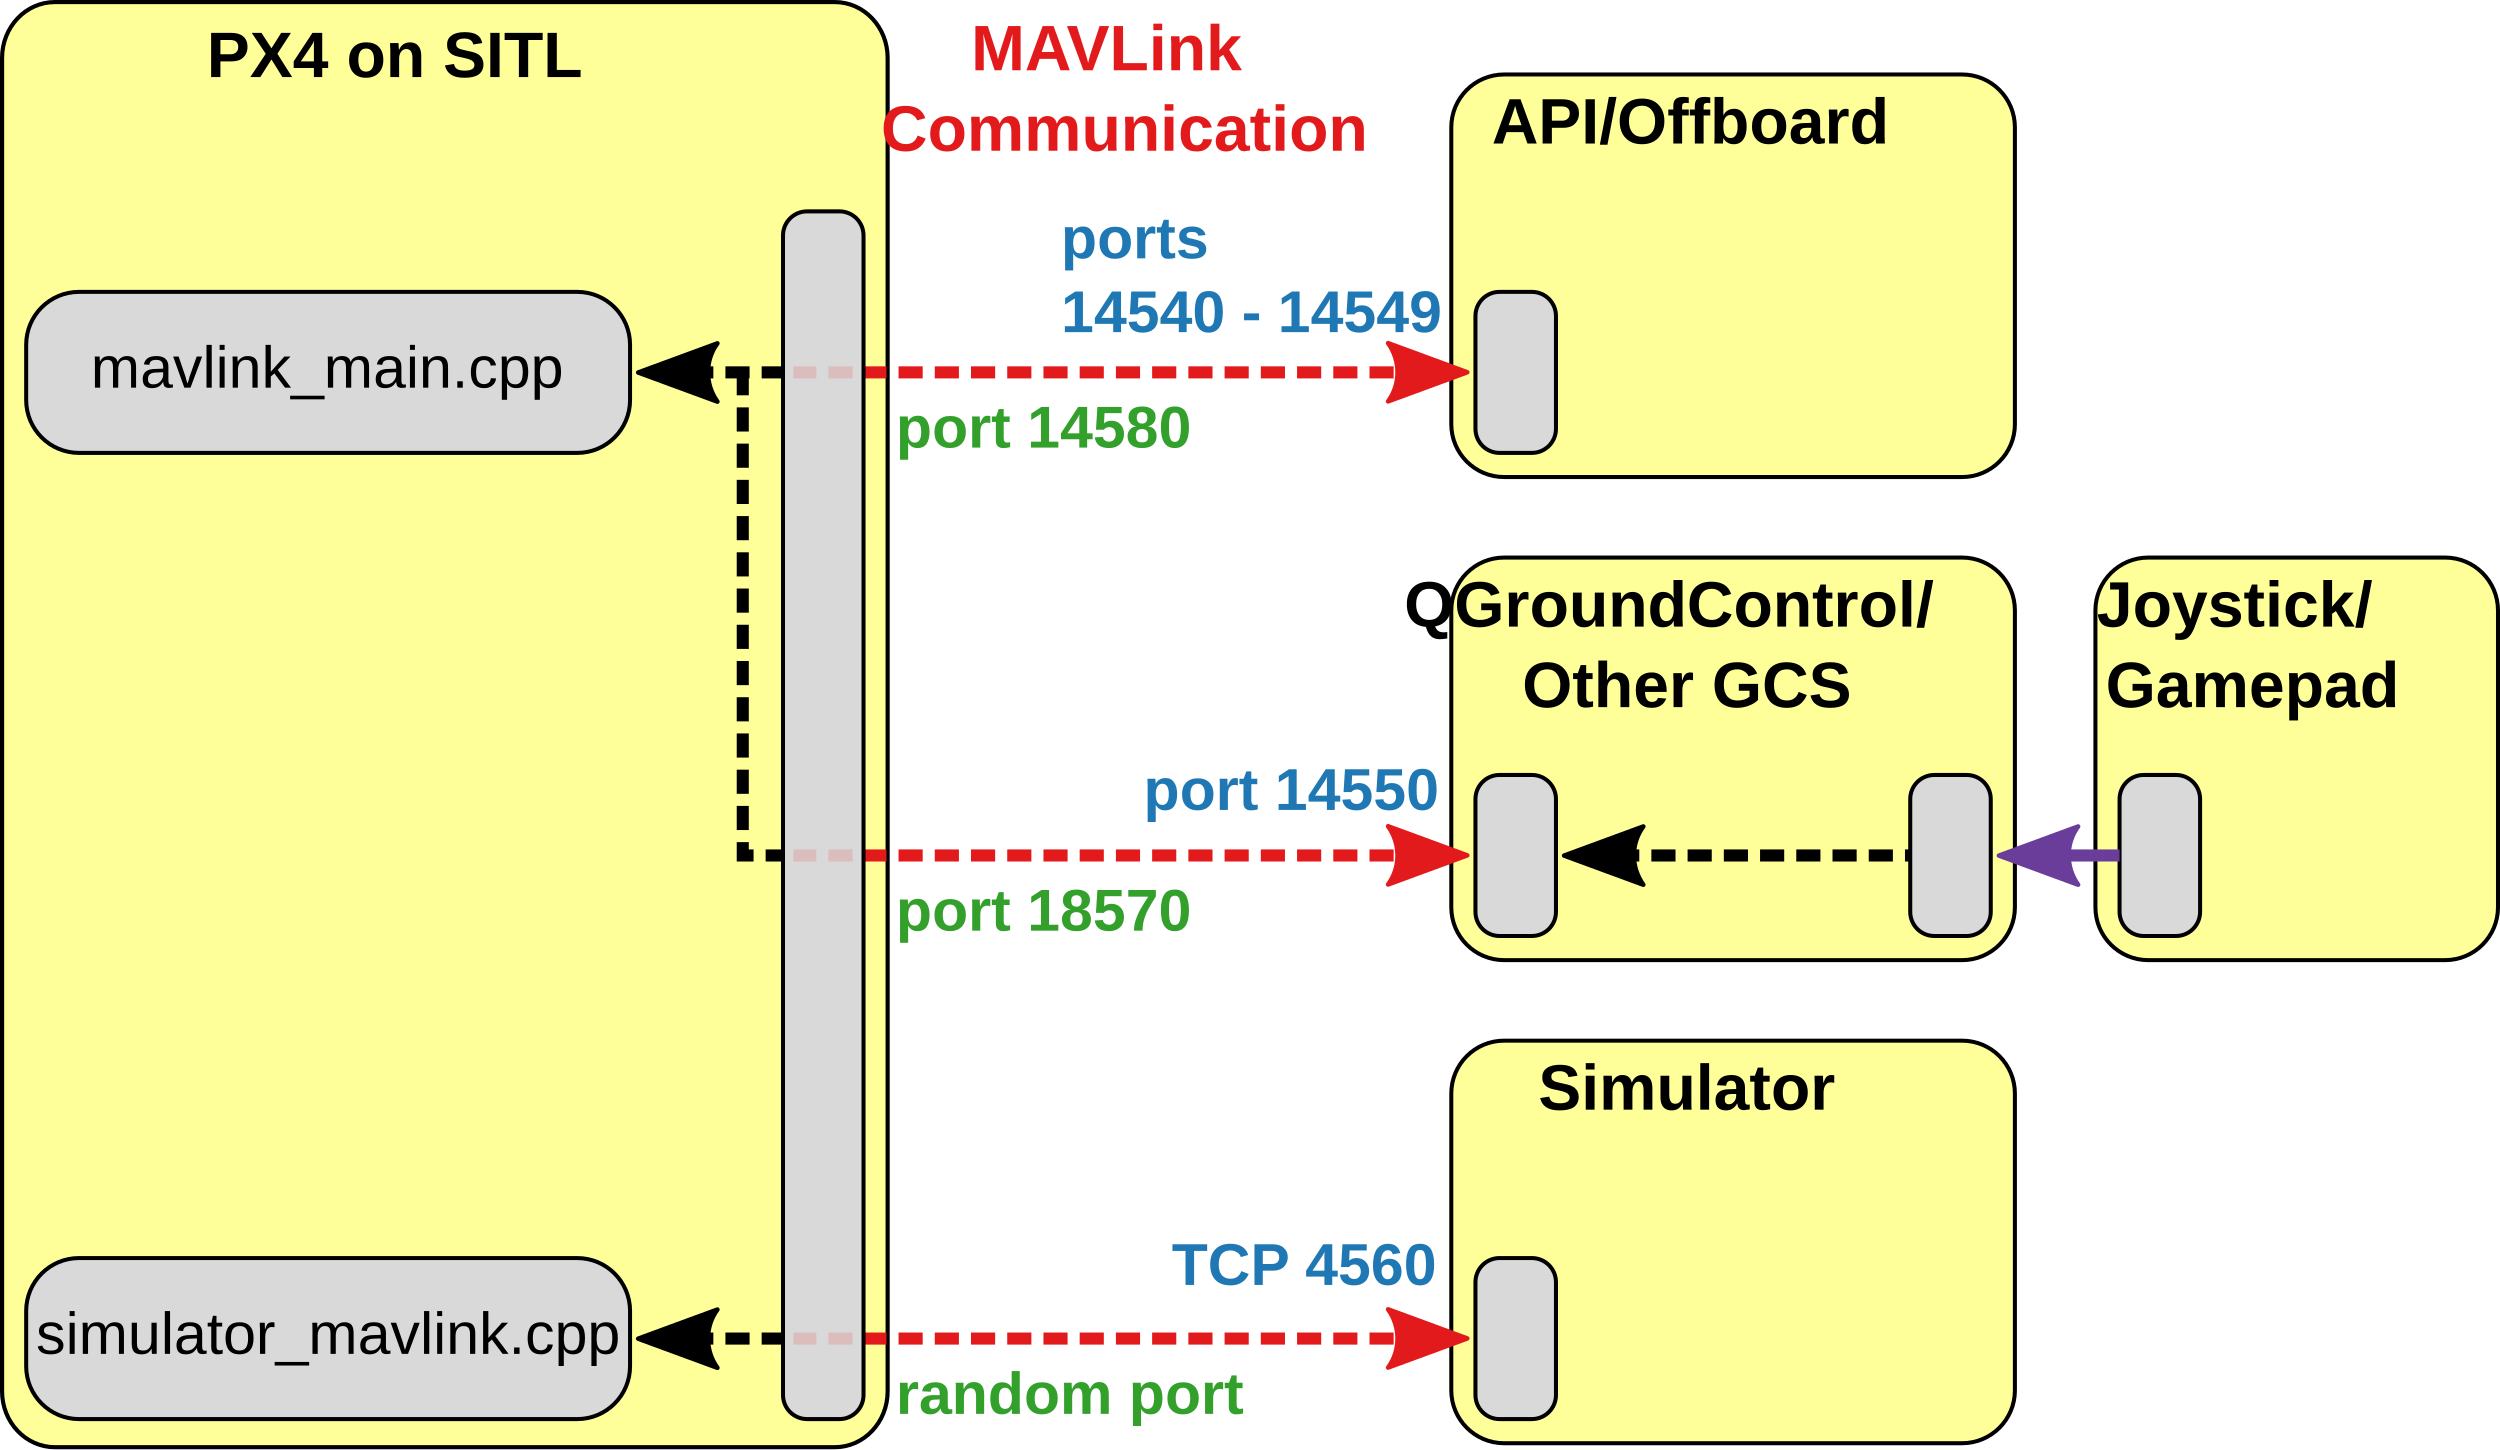
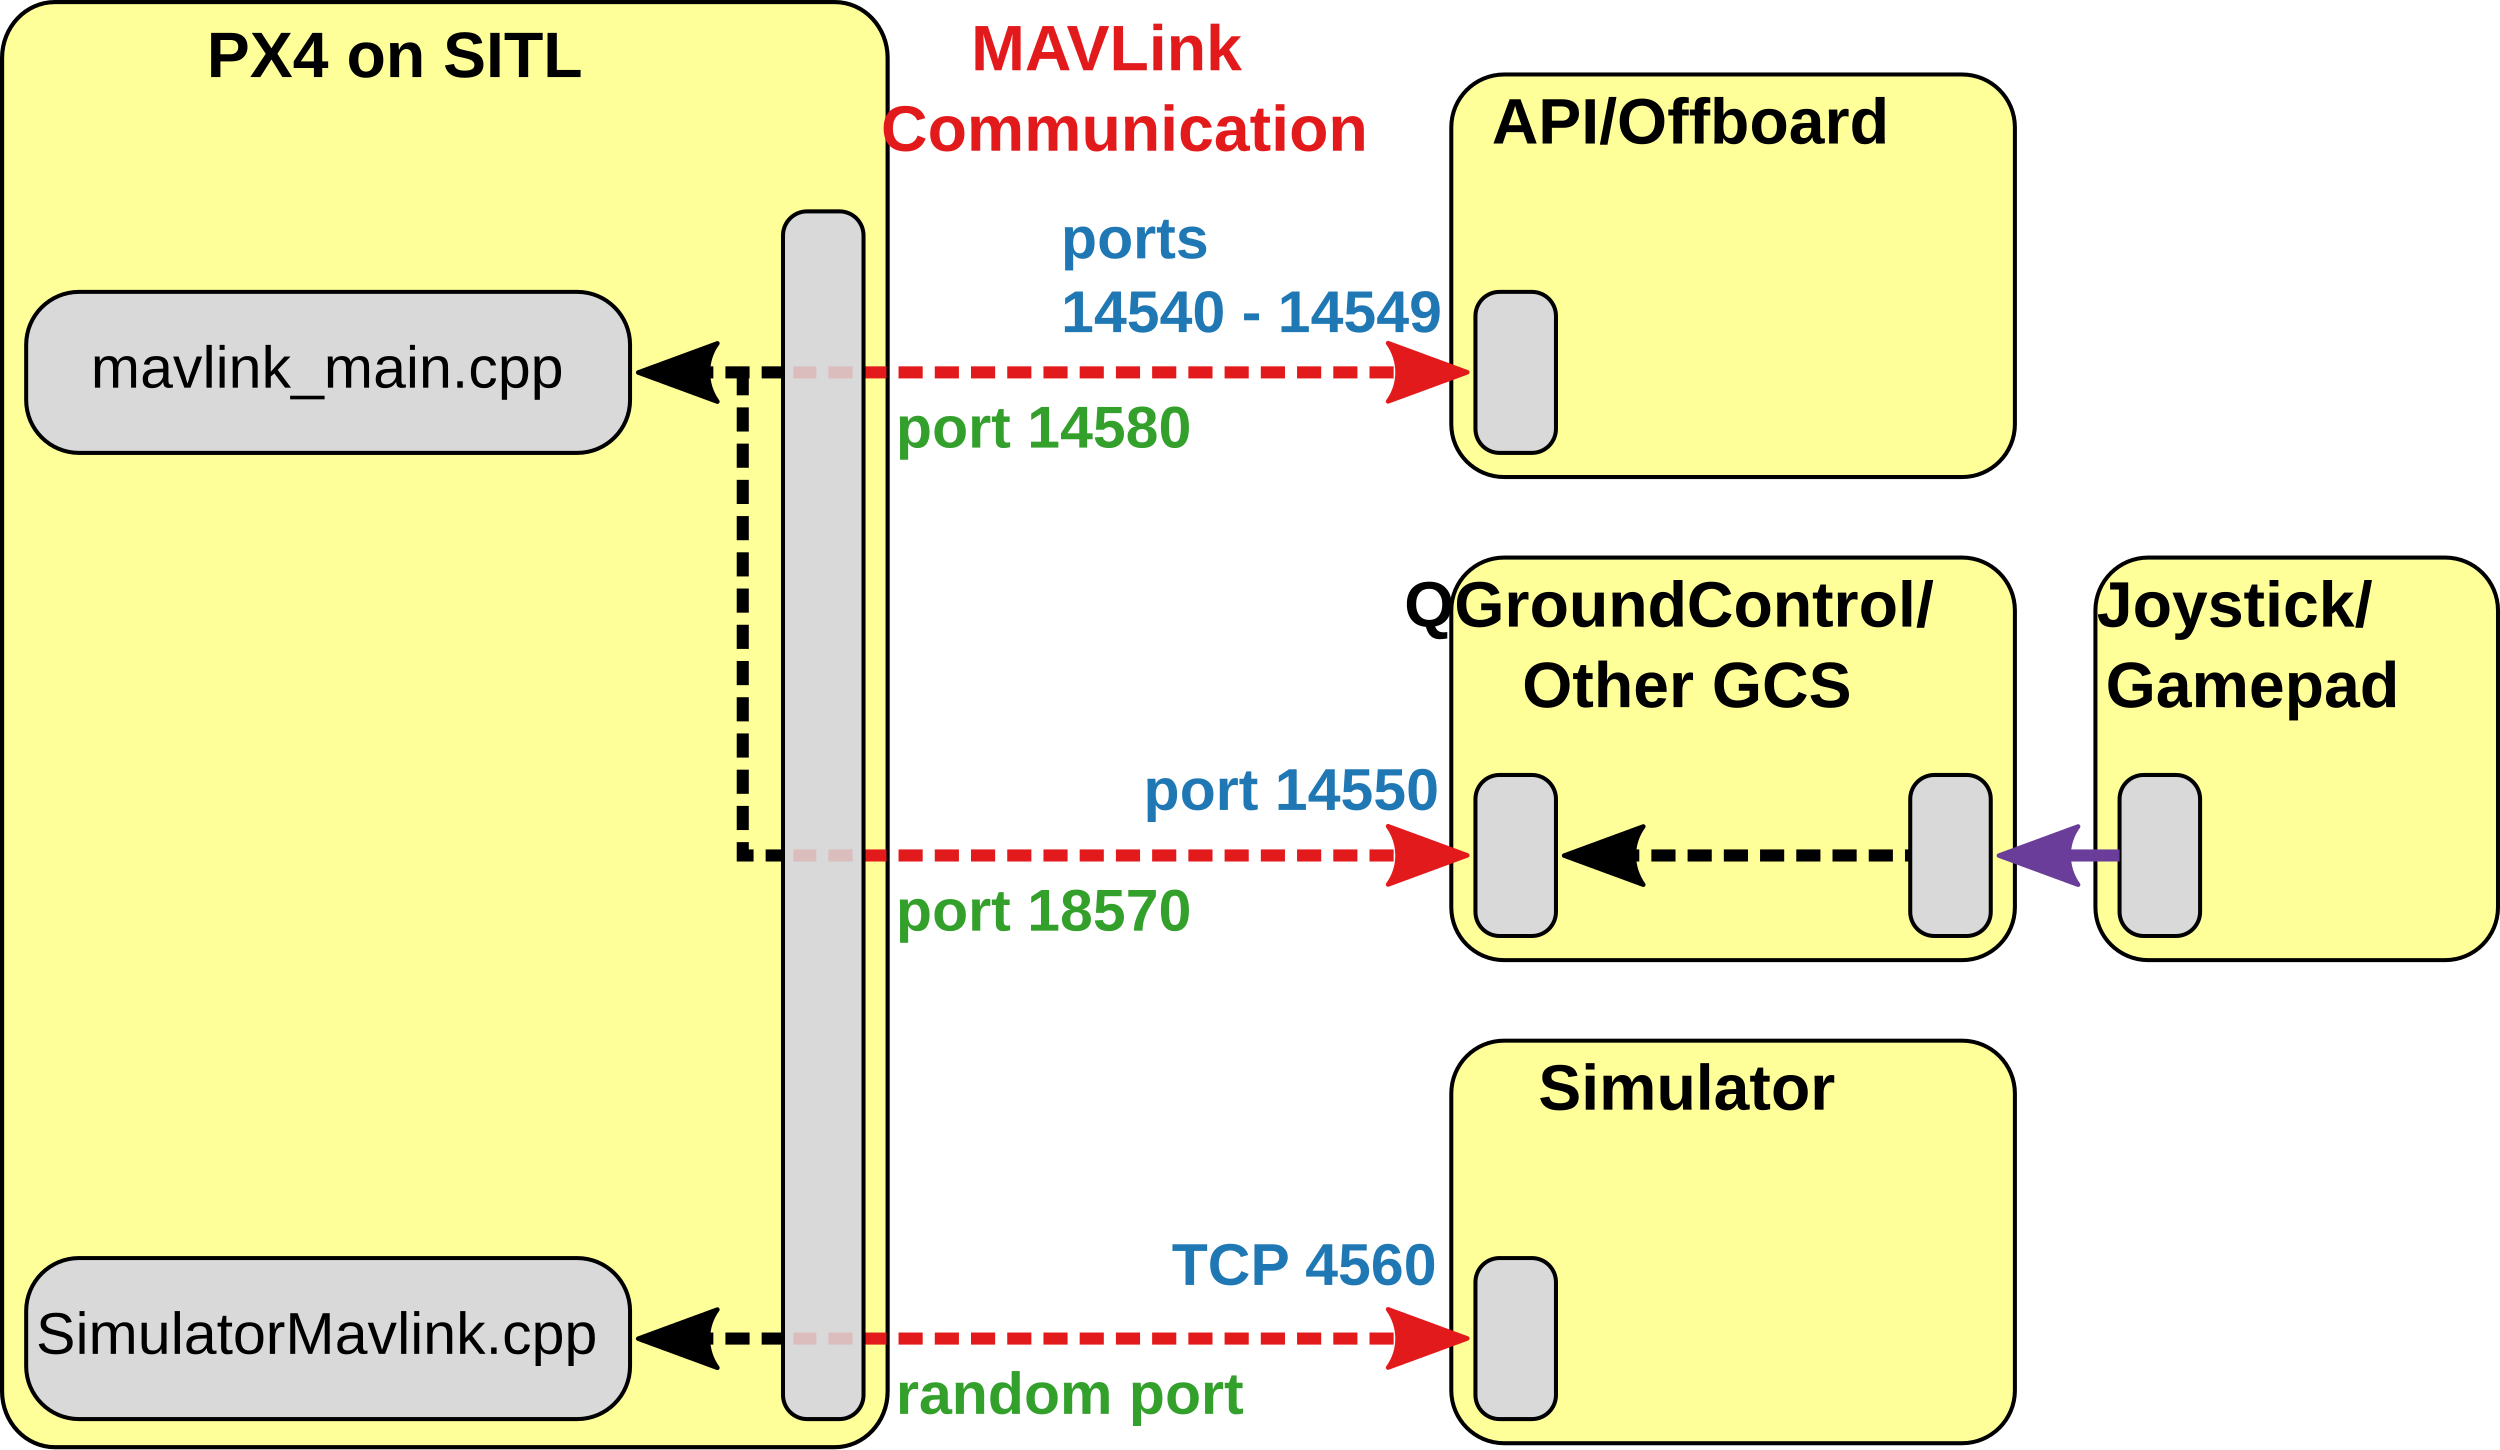
<svg xmlns="http://www.w3.org/2000/svg" width="164.306mm" height="95.25mm" viewBox="0 0 164.306 95.25" version="1.1" id="svg4553">
  <defs id="defs4547">
    <marker style="overflow:visible" id="marker3113" refX="0" refY="0" orient="auto">
      <path transform="scale(0.6)" d="M 8.719,4.034 -2.207,0.016 8.719,-4.002 c -1.745,2.372 -1.735,5.617 -6e-7,8.035 z" style="fill:#000000;fill-opacity:1;fill-rule:evenodd;stroke:#000000;stroke-width:0.625;stroke-linejoin:round;stroke-opacity:1" id="path3111" />
    </marker>
    <marker orient="auto" refY="0" refX="0" id="Arrow2Mend" style="overflow:visible">
      <path id="path1414" style="fill:#e31a1c;fill-opacity:1;fill-rule:evenodd;stroke:#e31a1c;stroke-width:0.625;stroke-linejoin:round;stroke-opacity:1" d="M 8.719,4.034 -2.207,0.016 8.719,-4.002 c -1.745,2.372 -1.735,5.617 -6e-7,8.035 z" transform="scale(-0.6)" />
    </marker>
    <marker orient="auto" refY="0" refX="0" id="marker2195" style="overflow:visible">
      <path id="path2193" style="fill:#000000;fill-opacity:1;fill-rule:evenodd;stroke:#000000;stroke-width:0.625;stroke-linejoin:round;stroke-opacity:1" d="M 8.719,4.034 -2.207,0.016 8.719,-4.002 c -1.745,2.372 -1.735,5.617 -6e-7,8.035 z" transform="matrix(-1.1,0,0,-1.1,-1.1,0)" />
    </marker>
    <marker orient="auto" refY="0" refX="0" id="marker2119" style="overflow:visible">
      <path id="path2117" d="M 0,0 5,-5 -12.5,0 5,5 Z" style="fill:#000000;fill-opacity:1;fill-rule:evenodd;stroke:#000000;stroke-width:1pt;stroke-opacity:1" transform="matrix(-0.4,0,0,-0.4,-4,0)" />
    </marker>
    <marker orient="auto" refY="0" refX="0" id="Arrow1Send" style="overflow:visible">
      <path id="path1402" d="M 0,0 5,-5 -12.5,0 5,5 Z" style="fill:#000000;fill-opacity:1;fill-rule:evenodd;stroke:#000000;stroke-width:1pt;stroke-opacity:1" transform="matrix(-0.2,0,0,-0.2,-1.2,0)" />
    </marker>
    <marker style="overflow:visible" id="marker1987" refX="0" refY="0" orient="auto">
      <path transform="scale(0.6)" d="M 8.719,4.034 -2.207,0.016 8.719,-4.002 c -1.745,2.372 -1.735,5.617 -6e-7,8.035 z" style="fill:#6a3d9a;fill-opacity:1;fill-rule:evenodd;stroke:#6a3d9a;stroke-width:0.625;stroke-linejoin:round;stroke-opacity:1" id="path1985" />
    </marker>
    <marker orient="auto" refY="0" refX="0" id="marker1923" style="overflow:visible">
      <path id="path1921" d="M 0,0 5,-5 -12.5,0 5,5 Z" style="fill:#000000;fill-opacity:1;fill-rule:evenodd;stroke:#000000;stroke-width:1pt;stroke-opacity:1" transform="matrix(-0.4,0,0,-0.4,-4,0)" />
    </marker>
    <marker orient="auto" refY="0" refX="0" id="Arrow2Lend" style="overflow:visible">
      <path id="path1408" style="fill:#000000;fill-opacity:1;fill-rule:evenodd;stroke:#000000;stroke-width:0.625;stroke-linejoin:round;stroke-opacity:1" d="M 8.719,4.034 -2.207,0.016 8.719,-4.002 c -1.745,2.372 -1.735,5.617 -6e-7,8.035 z" transform="matrix(-1.1,0,0,-1.1,-1.1,0)" />
    </marker>
    <marker orient="auto" refY="0" refX="0" id="Arrow1Mend" style="overflow:visible">
      <path id="path1396" d="M 0,0 5,-5 -12.5,0 5,5 Z" style="fill:#000000;fill-opacity:1;fill-rule:evenodd;stroke:#000000;stroke-width:1pt;stroke-opacity:1" transform="matrix(-0.4,0,0,-0.4,-4,0)" />
    </marker>
    <marker orient="auto" refY="0" refX="0" id="Arrow2Mstart" style="overflow:visible">
      <path id="path1411" style="fill:#000000;fill-opacity:1;fill-rule:evenodd;stroke:#000000;stroke-width:0.625;stroke-linejoin:round;stroke-opacity:1" d="M 8.719,4.034 -2.207,0.016 8.719,-4.002 c -1.745,2.372 -1.735,5.617 -6e-7,8.035 z" transform="scale(0.6)" />
    </marker>
    <marker orient="auto" refY="0" refX="0" id="Arrow1Sstart" style="overflow:visible">
      <path id="path1399" d="M 0,0 5,-5 -12.5,0 5,5 Z" style="fill:#000000;fill-opacity:1;fill-rule:evenodd;stroke:#000000;stroke-width:1pt;stroke-opacity:1" transform="matrix(0.2,0,0,0.2,1.2,0)" />
    </marker>
    <marker orient="auto" refY="0" refX="0" id="marker1671" style="overflow:visible">
      <path id="path1669" d="M 0,0 5,-5 -12.5,0 5,5 Z" style="fill:#000000;fill-opacity:1;fill-rule:evenodd;stroke:#000000;stroke-width:1pt;stroke-opacity:1" transform="matrix(0.4,0,0,0.4,4,0)" />
    </marker>
    <marker orient="auto" refY="0" refX="0" id="Arrow1Mstart" style="overflow:visible">
      <path id="path1393" d="M 0,0 5,-5 -12.5,0 5,5 Z" style="fill:#000000;fill-opacity:1;fill-rule:evenodd;stroke:#000000;stroke-width:1pt;stroke-opacity:1" transform="matrix(0.4,0,0,0.4,4,0)" />
    </marker>
    <marker orient="auto" refY="0" refX="0" id="Arrow2Mend-3" style="overflow:visible">
      <path id="path1414-1" style="fill:#e31a1c;fill-opacity:1;fill-rule:evenodd;stroke:#e31a1c;stroke-width:0.625;stroke-linejoin:round;stroke-opacity:1" d="M 8.719,4.034 -2.207,0.016 8.719,-4.002 c -1.745,2.372 -1.735,5.617 -6e-7,8.035 z" transform="scale(-0.6)" />
    </marker>
    <marker orient="auto" refY="0" refX="0" id="Arrow2Mend-3-4" style="overflow:visible">
      <path id="path1414-1-7" style="fill:#e31a1c;fill-opacity:1;fill-rule:evenodd;stroke:#e31a1c;stroke-width:0.625;stroke-linejoin:round;stroke-opacity:1" d="M 8.719,4.034 -2.207,0.016 8.719,-4.002 c -1.745,2.372 -1.735,5.617 -6e-7,8.035 z" transform="scale(-0.6)" />
    </marker>
    <marker orient="auto" refY="0" refX="0" id="Arrow2Mend-5" style="overflow:visible">
      <path id="path1414-5" style="fill:#000000;fill-opacity:1;fill-rule:evenodd;stroke:#000000;stroke-width:0.625;stroke-linejoin:round;stroke-opacity:1" d="M 8.719,4.034 -2.207,0.016 8.719,-4.002 c -1.745,2.372 -1.735,5.617 -6e-7,8.035 z" transform="scale(-0.6)" />
    </marker>
    <marker style="overflow:visible" id="marker3113-6" refX="0" refY="0" orient="auto">
      <path transform="scale(0.6)" d="M 8.719,4.034 -2.207,0.016 8.719,-4.002 c -1.745,2.372 -1.735,5.617 -6e-7,8.035 z" style="fill:#000000;fill-opacity:1;fill-rule:evenodd;stroke:#000000;stroke-width:0.625;stroke-linejoin:round;stroke-opacity:1" id="path3111-5" />
    </marker>
    <marker style="overflow:visible" id="marker3113-6-9" refX="0" refY="0" orient="auto">
      <path transform="scale(0.6)" d="M 8.719,4.034 -2.207,0.016 8.719,-4.002 c -1.745,2.372 -1.735,5.617 -6e-7,8.035 z" style="fill:#000000;fill-opacity:1;fill-rule:evenodd;stroke:#000000;stroke-width:0.625;stroke-linejoin:round;stroke-opacity:1" id="path3111-5-3" />
    </marker>
    <marker orient="auto" refY="0" refX="0" id="Arrow2Mend-36" style="overflow:visible">
      <path id="path1414-7" style="fill:#e31a1c;fill-opacity:1;fill-rule:evenodd;stroke:#e31a1c;stroke-width:0.625;stroke-linejoin:round;stroke-opacity:1" d="M 8.719,4.034 -2.207,0.016 8.719,-4.002 c -1.745,2.372 -1.735,5.617 -6e-7,8.035 z" transform="scale(-0.6)" />
    </marker>
  </defs>
  <g id="layer1" transform="translate(85.70808,-58.13827)">
    <rect style="opacity:1;fill:#ffff99;fill-opacity:1;stroke:#000000;stroke-width:0.272;stroke-miterlimit:4;stroke-dasharray:none;paint-order:normal" id="rect899-5-9-9-6-2-9-3" width="58.201" height="94.978" x="-85.572" y="58.274" rx="3.472" ry="3.667" />
    <rect style="opacity:1;fill:#ffff99;fill-opacity:1;stroke:#000000;stroke-width:0.265;stroke-miterlimit:4;stroke-dasharray:none;paint-order:normal" id="rect899-5-9-9-6-2-9-3-6-7" width="37.042" height="26.458" x="9.674" y="63.033" rx="3.473" ry="3.473" />
    <rect style="opacity:1;fill:#ffff99;fill-opacity:1;stroke:#000000;stroke-width:0.265;stroke-miterlimit:4;stroke-dasharray:none;paint-order:normal" id="rect899-5-9-9-6-2-9-3-6-7-5" width="37.042" height="26.458" x="9.674" y="94.783" rx="3.473" ry="3.473" />
    <rect style="opacity:1;fill:#ffff99;fill-opacity:1;stroke:#000000;stroke-width:0.265;stroke-miterlimit:4;stroke-dasharray:none;paint-order:normal" id="rect899-5-9-9-6-2-9-3-6-7-5-6" width="37.042" height="26.458" x="9.674" y="126.533" rx="3.473" ry="3.473" />
    <rect style="opacity:1;fill:#ffff99;fill-opacity:1;stroke:#000000;stroke-width:0.265;stroke-miterlimit:4;stroke-dasharray:none;paint-order:normal" id="rect899-5-9-9-6-2-9-3-6-7-5-2" width="26.458" height="26.458" x="52.008" y="94.783" rx="3.473" ry="3.473" />
    <text xml:space="preserve" style="font-style:normal;font-variant:normal;font-weight:normal;font-stretch:normal;font-size:4.233px;line-height:125%;font-family:Arial;-inkscape-font-specification:Arial;text-align:center;letter-spacing:0px;word-spacing:0px;text-anchor:middle;fill:#000000;fill-opacity:1;stroke:none;stroke-width:0.265px;stroke-linecap:butt;stroke-linejoin:miter;stroke-opacity:1" x="-56.825" y="63.205" id="text1034">
      <tspan id="tspan1032" x="-56.825" y="63.205" style="font-style:normal;font-variant:normal;font-weight:bold;font-stretch:normal;font-family:Arial;-inkscape-font-specification:'Arial Bold';text-align:center;text-anchor:middle;stroke-width:0.265px">PX4 on SITL</tspan>
    </text>
    <text xml:space="preserve" style="font-style:normal;font-variant:normal;font-weight:normal;font-stretch:normal;font-size:4.233px;line-height:125%;font-family:Arial;-inkscape-font-specification:Arial;text-align:center;letter-spacing:0px;word-spacing:0px;text-anchor:middle;fill:#000000;fill-opacity:1;stroke:none;stroke-width:0.265px;stroke-linecap:butt;stroke-linejoin:miter;stroke-opacity:1" x="28.33" y="67.57" id="text1034-1">
      <tspan id="tspan1032-2" x="28.33" y="67.57" style="font-style:normal;font-variant:normal;font-weight:bold;font-stretch:normal;font-family:Arial;-inkscape-font-specification:'Arial Bold';text-align:center;text-anchor:middle;stroke-width:0.265px">API/Offboard</tspan>
    </text>
    <text xml:space="preserve" style="font-style:normal;font-variant:normal;font-weight:normal;font-stretch:normal;font-size:4.233px;line-height:125%;font-family:Arial;-inkscape-font-specification:Arial;text-align:center;letter-spacing:0px;word-spacing:0px;text-anchor:middle;fill:#000000;fill-opacity:1;stroke:none;stroke-width:0.265px;stroke-linecap:butt;stroke-linejoin:miter;stroke-opacity:1" x="28.1" y="99.32" id="text1034-7">
      <tspan id="tspan1032-0" x="28.1" y="99.32" style="font-style:normal;font-variant:normal;font-weight:bold;font-stretch:normal;font-family:Arial;-inkscape-font-specification:'Arial Bold';text-align:center;text-anchor:middle;stroke-width:0.265px">QGroundControl/</tspan>
      <tspan x="28.1" y="104.612" style="font-style:normal;font-variant:normal;font-weight:bold;font-stretch:normal;font-family:Arial;-inkscape-font-specification:'Arial Bold';text-align:center;text-anchor:middle;stroke-width:0.265px" id="tspan1070">Other GCS</tspan>
    </text>
    <text xml:space="preserve" style="font-style:normal;font-variant:normal;font-weight:normal;font-stretch:normal;font-size:4.233px;line-height:125%;font-family:Arial;-inkscape-font-specification:Arial;text-align:center;letter-spacing:0px;word-spacing:0px;text-anchor:middle;fill:#000000;fill-opacity:1;stroke:none;stroke-width:0.265px;stroke-linecap:butt;stroke-linejoin:miter;stroke-opacity:1" x="28.091" y="131.07" id="text1034-9">
      <tspan id="tspan1032-3" x="28.091" y="131.07" style="font-style:normal;font-variant:normal;font-weight:bold;font-stretch:normal;font-family:Arial;-inkscape-font-specification:'Arial Bold';text-align:center;text-anchor:middle;stroke-width:0.265px">Simulator</tspan>
    </text>
    <text xml:space="preserve" style="font-style:normal;font-variant:normal;font-weight:bold;font-stretch:normal;font-size:4.233px;line-height:125%;font-family:Arial;-inkscape-font-specification:'Arial Bold';text-align:center;letter-spacing:0px;word-spacing:0px;text-anchor:middle;fill:#000000;fill-opacity:1;stroke:none;stroke-width:0.265px;stroke-linecap:butt;stroke-linejoin:miter;stroke-opacity:1" x="65.271" y="99.32" id="text1074">
      <tspan id="tspan1072" x="65.271" y="99.32" style="font-style:normal;font-variant:normal;font-weight:bold;font-stretch:normal;font-family:Arial;-inkscape-font-specification:'Arial Bold';text-align:center;text-anchor:middle;stroke-width:0.265px">Joystick/</tspan>
      <tspan x="65.271" y="104.612" style="font-style:normal;font-variant:normal;font-weight:bold;font-stretch:normal;font-family:Arial;-inkscape-font-specification:'Arial Bold';text-align:center;text-anchor:middle;stroke-width:0.265px" id="tspan1076">Gamepad</tspan>
    </text>
    <rect style="opacity:1;fill:#d9d9d9;fill-opacity:1;stroke:#000000;stroke-width:0.265;stroke-miterlimit:4;stroke-dasharray:none;paint-order:normal" id="rect899-5-9-9-6-8-0-2-9-6" width="5.292" height="10.583" x="11.262" y="77.321" rx="1.583" ry="1.583" />
    <rect style="opacity:1;fill:#d9d9d9;fill-opacity:1;stroke:#000000;stroke-width:0.265;stroke-miterlimit:4;stroke-dasharray:none;paint-order:normal" id="rect899-5-9-9-6-8-0-2-9-6-0" width="5.292" height="10.583" x="11.262" y="109.071" rx="1.583" ry="1.583" />
    <rect style="opacity:1;fill:#d9d9d9;fill-opacity:1;stroke:#000000;stroke-width:0.265;stroke-miterlimit:4;stroke-dasharray:none;paint-order:normal" id="rect899-5-9-9-6-8-0-2-9-6-0-6" width="5.292" height="10.583" x="11.262" y="140.821" rx="1.583" ry="1.583" />
    <rect style="opacity:1;fill:#d9d9d9;fill-opacity:1;stroke:#000000;stroke-width:0.265;stroke-miterlimit:4;stroke-dasharray:none;paint-order:normal" id="rect899-5-9-9-6-8-0-2-9-6-0-2-6" width="5.292" height="10.583" x="53.595" y="109.071" rx="1.583" ry="1.583" />
    <rect style="opacity:1;fill:#d9d9d9;fill-opacity:1;stroke:#000000;stroke-width:0.265;stroke-miterlimit:4;stroke-dasharray:none;paint-order:normal" id="rect899-5-9-9-6-8-0-2-9-6-0-2-6-1" width="5.292" height="10.583" x="39.837" y="109.071" rx="1.583" ry="1.583" />
    <path style="fill:none;fill-rule:evenodd;stroke:#6a3d9a;stroke-width:0.794;stroke-linecap:butt;stroke-linejoin:miter;stroke-miterlimit:4;stroke-dasharray:none;stroke-dashoffset:2.461;stroke-opacity:1;marker-start:url(#marker1987)" d="m 46.716,114.362 h 6.879" id="path1304" />
    <path style="fill:none;fill-rule:evenodd;stroke:#e31a1c;stroke-width:0.794;stroke-linecap:butt;stroke-linejoin:miter;stroke-miterlimit:4;stroke-dasharray:1.587, 0.794;stroke-dashoffset:2.461;stroke-opacity:1;marker-end:url(#Arrow2Mend)" d="M -28.955,146.112 H 9.674" id="path1304-9-7" />
    <path style="fill:none;fill-rule:evenodd;stroke:#000000;stroke-width:0.794;stroke-linecap:butt;stroke-linejoin:miter;stroke-miterlimit:4;stroke-dasharray:1.587, 0.794;stroke-dashoffset:0.079;stroke-opacity:1;marker-start:url(#Arrow2Mstart)" d="M 18.141,114.362 H 39.837" id="path1304-6-2" />
    <path style="fill:none;fill-rule:evenodd;stroke:#e31a1c;stroke-width:0.794;stroke-linecap:butt;stroke-linejoin:miter;stroke-miterlimit:4;stroke-dasharray:1.587, 0.794;stroke-dashoffset:2.461;stroke-opacity:1;marker-end:url(#Arrow2Mend-3)" d="M -28.955,114.362 H 9.674" id="path1304-9-7-9" />
    <path style="fill:none;fill-rule:evenodd;stroke:#e31a1c;stroke-width:0.794;stroke-linecap:butt;stroke-linejoin:miter;stroke-miterlimit:4;stroke-dasharray:1.587, 0.794;stroke-dashoffset:2.461;stroke-opacity:1;marker-end:url(#Arrow2Mend-3-4)" d="M -28.955,82.612 H 9.674" id="path1304-9-7-9-8" />
    <rect style="opacity:1;fill:#d9d9d9;fill-opacity:1;stroke:#000000;stroke-width:0.265;stroke-miterlimit:4;stroke-dasharray:none;paint-order:normal" id="rect899-5-9-9-6-2-6-9-3-3-1-7" width="39.688" height="10.583" x="-83.988" y="77.321" rx="3.473" ry="3.473" />
    <text xml:space="preserve" style="font-style:normal;font-variant:normal;font-weight:normal;font-stretch:normal;font-size:3.881px;line-height:125%;font-family:Arial;-inkscape-font-specification:Arial;letter-spacing:0px;word-spacing:0px;writing-mode:lr-tb;fill:#000000;fill-opacity:1;stroke:none;stroke-width:0.265px;stroke-linecap:butt;stroke-linejoin:miter;stroke-opacity:1" x="-79.735" y="83.616" id="text2759">
      <tspan id="tspan2757" x="-79.735" y="83.616" style="font-size:3.881px;writing-mode:lr-tb;stroke-width:0.265px">mavlink_main.cpp</tspan>
    </text>
    <text xml:space="preserve" style="font-style:normal;font-variant:normal;font-weight:bold;font-stretch:normal;font-size:3.881px;line-height:125%;font-family:Arial;-inkscape-font-specification:'Arial Bold';letter-spacing:0px;word-spacing:0px;writing-mode:lr-tb;fill:#1f78b4;fill-opacity:1;stroke:none;stroke-width:0.265px;stroke-linecap:butt;stroke-linejoin:miter;stroke-opacity:1" x="-15.971" y="75.12" id="text2767">
      <tspan id="tspan2765" x="-15.971" y="75.12" style="font-style:normal;font-variant:normal;font-weight:bold;font-stretch:normal;font-size:3.881px;font-family:Arial;-inkscape-font-specification:'Arial Bold';writing-mode:lr-tb;fill:#1f78b4;fill-opacity:1;stroke-width:0.265px">ports</tspan>
      <tspan x="-15.971" y="79.97" style="font-style:normal;font-variant:normal;font-weight:bold;font-stretch:normal;font-size:3.881px;font-family:Arial;-inkscape-font-specification:'Arial Bold';writing-mode:lr-tb;fill:#1f78b4;fill-opacity:1;stroke-width:0.265px" id="tspan1039">14540 - 14549</tspan>
    </text>
    <text xml:space="preserve" style="font-style:normal;font-variant:normal;font-weight:bold;font-stretch:normal;font-size:3.881px;line-height:125%;font-family:Arial;-inkscape-font-specification:'Arial Bold';letter-spacing:0px;word-spacing:0px;writing-mode:lr-tb;fill:#33a02c;fill-opacity:1;stroke:none;stroke-width:0.265px;stroke-linecap:butt;stroke-linejoin:miter;stroke-opacity:1" x="-26.819" y="87.555" id="text2767-4">
      <tspan id="tspan2765-5" x="-26.819" y="87.555" style="font-style:normal;font-variant:normal;font-weight:bold;font-stretch:normal;font-size:3.881px;font-family:Arial;-inkscape-font-specification:'Arial Bold';writing-mode:lr-tb;fill:#33a02c;fill-opacity:1;stroke-width:0.265px">port 14580</tspan>
    </text>
    <text xml:space="preserve" style="font-style:normal;font-variant:normal;font-weight:bold;font-stretch:normal;font-size:3.881px;line-height:125%;font-family:Arial;-inkscape-font-specification:'Arial Bold';letter-spacing:0px;word-spacing:0px;writing-mode:lr-tb;fill:#1f78b4;fill-opacity:1;stroke:none;stroke-width:0.265px;stroke-linecap:butt;stroke-linejoin:miter;stroke-opacity:1" x="-10.547" y="111.367" id="text2767-3">
      <tspan id="tspan2765-6" x="-10.547" y="111.367" style="font-style:normal;font-variant:normal;font-weight:bold;font-stretch:normal;font-size:3.881px;font-family:Arial;-inkscape-font-specification:'Arial Bold';writing-mode:lr-tb;fill:#1f78b4;fill-opacity:1;stroke-width:0.265px">port 14550</tspan>
    </text>
    <text xml:space="preserve" style="font-style:normal;font-variant:normal;font-weight:bold;font-stretch:normal;font-size:3.881px;line-height:125%;font-family:Arial;-inkscape-font-specification:'Arial Bold';letter-spacing:0px;word-spacing:0px;writing-mode:lr-tb;fill:#33a02c;fill-opacity:1;stroke:none;stroke-width:0.265px;stroke-linecap:butt;stroke-linejoin:miter;stroke-opacity:1" x="-26.819" y="119.305" id="text2767-4-1">
      <tspan id="tspan2765-5-0" x="-26.819" y="119.305" style="font-style:normal;font-variant:normal;font-weight:bold;font-stretch:normal;font-size:3.881px;font-family:Arial;-inkscape-font-specification:'Arial Bold';writing-mode:lr-tb;fill:#33a02c;fill-opacity:1;stroke-width:0.265px">port 18570</tspan>
    </text>
    <text xml:space="preserve" style="font-style:normal;font-variant:normal;font-weight:normal;font-stretch:normal;font-size:3.528px;line-height:125%;font-family:Arial;-inkscape-font-specification:Arial;letter-spacing:0px;word-spacing:0px;writing-mode:lr-tb;fill:#33a02c;fill-opacity:1;stroke:none;stroke-width:0.265px;stroke-linecap:butt;stroke-linejoin:miter;stroke-opacity:1" x="-26.819" y="151.06" id="text2767-3-3">
      <tspan id="tspan2765-6-2" x="-26.819" y="151.06" style="font-style:normal;font-variant:normal;font-weight:bold;font-stretch:normal;font-size:3.881px;font-family:Arial;-inkscape-font-specification:'Arial Bold';writing-mode:lr-tb;fill:#33a02c;fill-opacity:1;stroke-width:0.265px">random port </tspan>
    </text>
    <text xml:space="preserve" style="font-style:normal;font-variant:normal;font-weight:bold;font-stretch:normal;font-size:3.881px;line-height:125%;font-family:Arial;-inkscape-font-specification:'Arial Bold';letter-spacing:0px;word-spacing:0px;writing-mode:lr-tb;fill:#1f78b4;fill-opacity:1;stroke:none;stroke-width:0.265px;stroke-linecap:butt;stroke-linejoin:miter;stroke-opacity:1" x="-8.699" y="142.584" id="text2767-4-1-0">
      <tspan id="tspan2765-5-0-6" x="-8.699" y="142.584" style="font-style:normal;font-variant:normal;font-weight:bold;font-stretch:normal;font-size:3.881px;font-family:Arial;-inkscape-font-specification:'Arial Bold';writing-mode:lr-tb;fill:#1f78b4;fill-opacity:1;stroke-width:0.265px">TCP 4560</tspan>
    </text>
    <rect style="opacity:1;fill:#d9d9d9;fill-opacity:1;stroke:#000000;stroke-width:0.265;stroke-miterlimit:4;stroke-dasharray:none;paint-order:normal" id="rect899-5-9-9-6-2-6-9-3-3-1" width="39.688" height="10.583" x="-83.988" y="140.821" rx="3.473" ry="3.473" />
    <text xml:space="preserve" style="font-style:normal;font-variant:normal;font-weight:normal;font-stretch:normal;font-size:3.881px;line-height:125%;font-family:Arial;-inkscape-font-specification:Arial;letter-spacing:0px;word-spacing:0px;writing-mode:lr-tb;fill:#000000;fill-opacity:1;stroke:none;stroke-width:0.265px;stroke-linecap:butt;stroke-linejoin:miter;stroke-opacity:1" x="-83.335" y="147.116" id="text2763">
-       <tspan id="tspan2761" x="-83.335" y="147.116" style="font-size:3.881px;writing-mode:lr-tb;stroke-width:0.265px">simulator_mavlink.cpp</tspan>
+       <tspan id="tspan2761" x="-83.335" y="147.116" style="font-size:3.881px;writing-mode:lr-tb;stroke-width:0.265px">SimulatorMavlink.cpp</tspan>
    </text>
    <path style="fill:none;fill-rule:evenodd;stroke:#000000;stroke-width:0.794;stroke-linecap:butt;stroke-linejoin:miter;stroke-miterlimit:4;stroke-dasharray:1.587, 0.794;stroke-dashoffset:2.461;stroke-opacity:1;marker-start:url(#marker3113)" d="m -42.713,146.112 h 8.467" id="path1304-9-7-4" />
    <path style="fill:none;fill-rule:evenodd;stroke:#000000;stroke-width:0.794;stroke-linecap:butt;stroke-linejoin:miter;stroke-miterlimit:4;stroke-dasharray:1.587, 0.794;stroke-dashoffset:2.461;stroke-opacity:1;marker-start:url(#marker3113-6)" d="m -42.713,82.612 h 8.467" id="path1304-9-7-4-6" />
    <path style="fill:none;fill-rule:evenodd;stroke:#000000;stroke-width:0.794;stroke-linecap:butt;stroke-linejoin:miter;stroke-miterlimit:4;stroke-dasharray:1.587, 0.794;stroke-dashoffset:2.461;stroke-opacity:1" d="m -36.892,82.612 v 31.75 h 2.646" id="path1304-9-7-4-6-7" />
    <rect style="opacity:1;fill:#d9d9d9;fill-opacity:1;stroke:#000000;stroke-width:0.265;stroke-miterlimit:4;stroke-dasharray:none;paint-order:normal" id="rect899-5-9-9-6-8-0-2-9" width="5.292" height="79.375" x="-34.247" y="72.029" rx="1.583" ry="1.583" />
    <text xml:space="preserve" style="font-style:normal;font-variant:normal;font-weight:bold;font-stretch:normal;font-size:4.233px;line-height:125%;font-family:Arial;-inkscape-font-specification:'Arial Bold';text-align:center;letter-spacing:0px;word-spacing:0px;writing-mode:lr-tb;text-anchor:middle;fill:#e31a1c;fill-opacity:1;stroke:none;stroke-width:0.265px;stroke-linecap:butt;stroke-linejoin:miter;stroke-opacity:1" x="-8.87" y="62.756" id="text1073">
      <tspan x="-8.87" y="62.756" style="font-style:normal;font-variant:normal;font-weight:bold;font-stretch:normal;font-family:Arial;-inkscape-font-specification:'Arial Bold';text-align:center;writing-mode:lr-tb;text-anchor:middle;fill:#e31a1c;fill-opacity:1;stroke-width:0.265px" id="tspan1075">MAVLink</tspan>
      <tspan x="-8.87" y="68.048" style="font-style:normal;font-variant:normal;font-weight:bold;font-stretch:normal;font-family:Arial;-inkscape-font-specification:'Arial Bold';text-align:center;writing-mode:lr-tb;text-anchor:middle;fill:#e31a1c;fill-opacity:1;stroke-width:0.265px" id="tspan1047">Communication</tspan>
    </text>
    <path style="opacity:0.15;fill:none;fill-rule:evenodd;stroke:#e31a1c;stroke-width:0.794;stroke-linecap:butt;stroke-linejoin:miter;stroke-miterlimit:4;stroke-dasharray:1.587, 0.794;stroke-dashoffset:2.461;stroke-opacity:1" d="m -33.565,114.362 h 4.233" id="path1304-9-7-5-3" />
    <path style="opacity:0.15;fill:none;fill-rule:evenodd;stroke:#e31a1c;stroke-width:0.794;stroke-linecap:butt;stroke-linejoin:miter;stroke-miterlimit:4;stroke-dasharray:1.587, 0.794;stroke-dashoffset:2.461;stroke-opacity:1" d="m -33.565,146.112 h 4.233" id="path1304-9-7-5" />
    <path style="opacity:0.15;fill:none;fill-rule:evenodd;stroke:#e31a1c;stroke-width:0.794;stroke-linecap:butt;stroke-linejoin:miter;stroke-miterlimit:4;stroke-dasharray:1.587, 0.794;stroke-dashoffset:2.461;stroke-opacity:1" d="m -33.565,82.612 h 4.233" id="path1304-9-7-5-3-5" />
  </g>
</svg>
